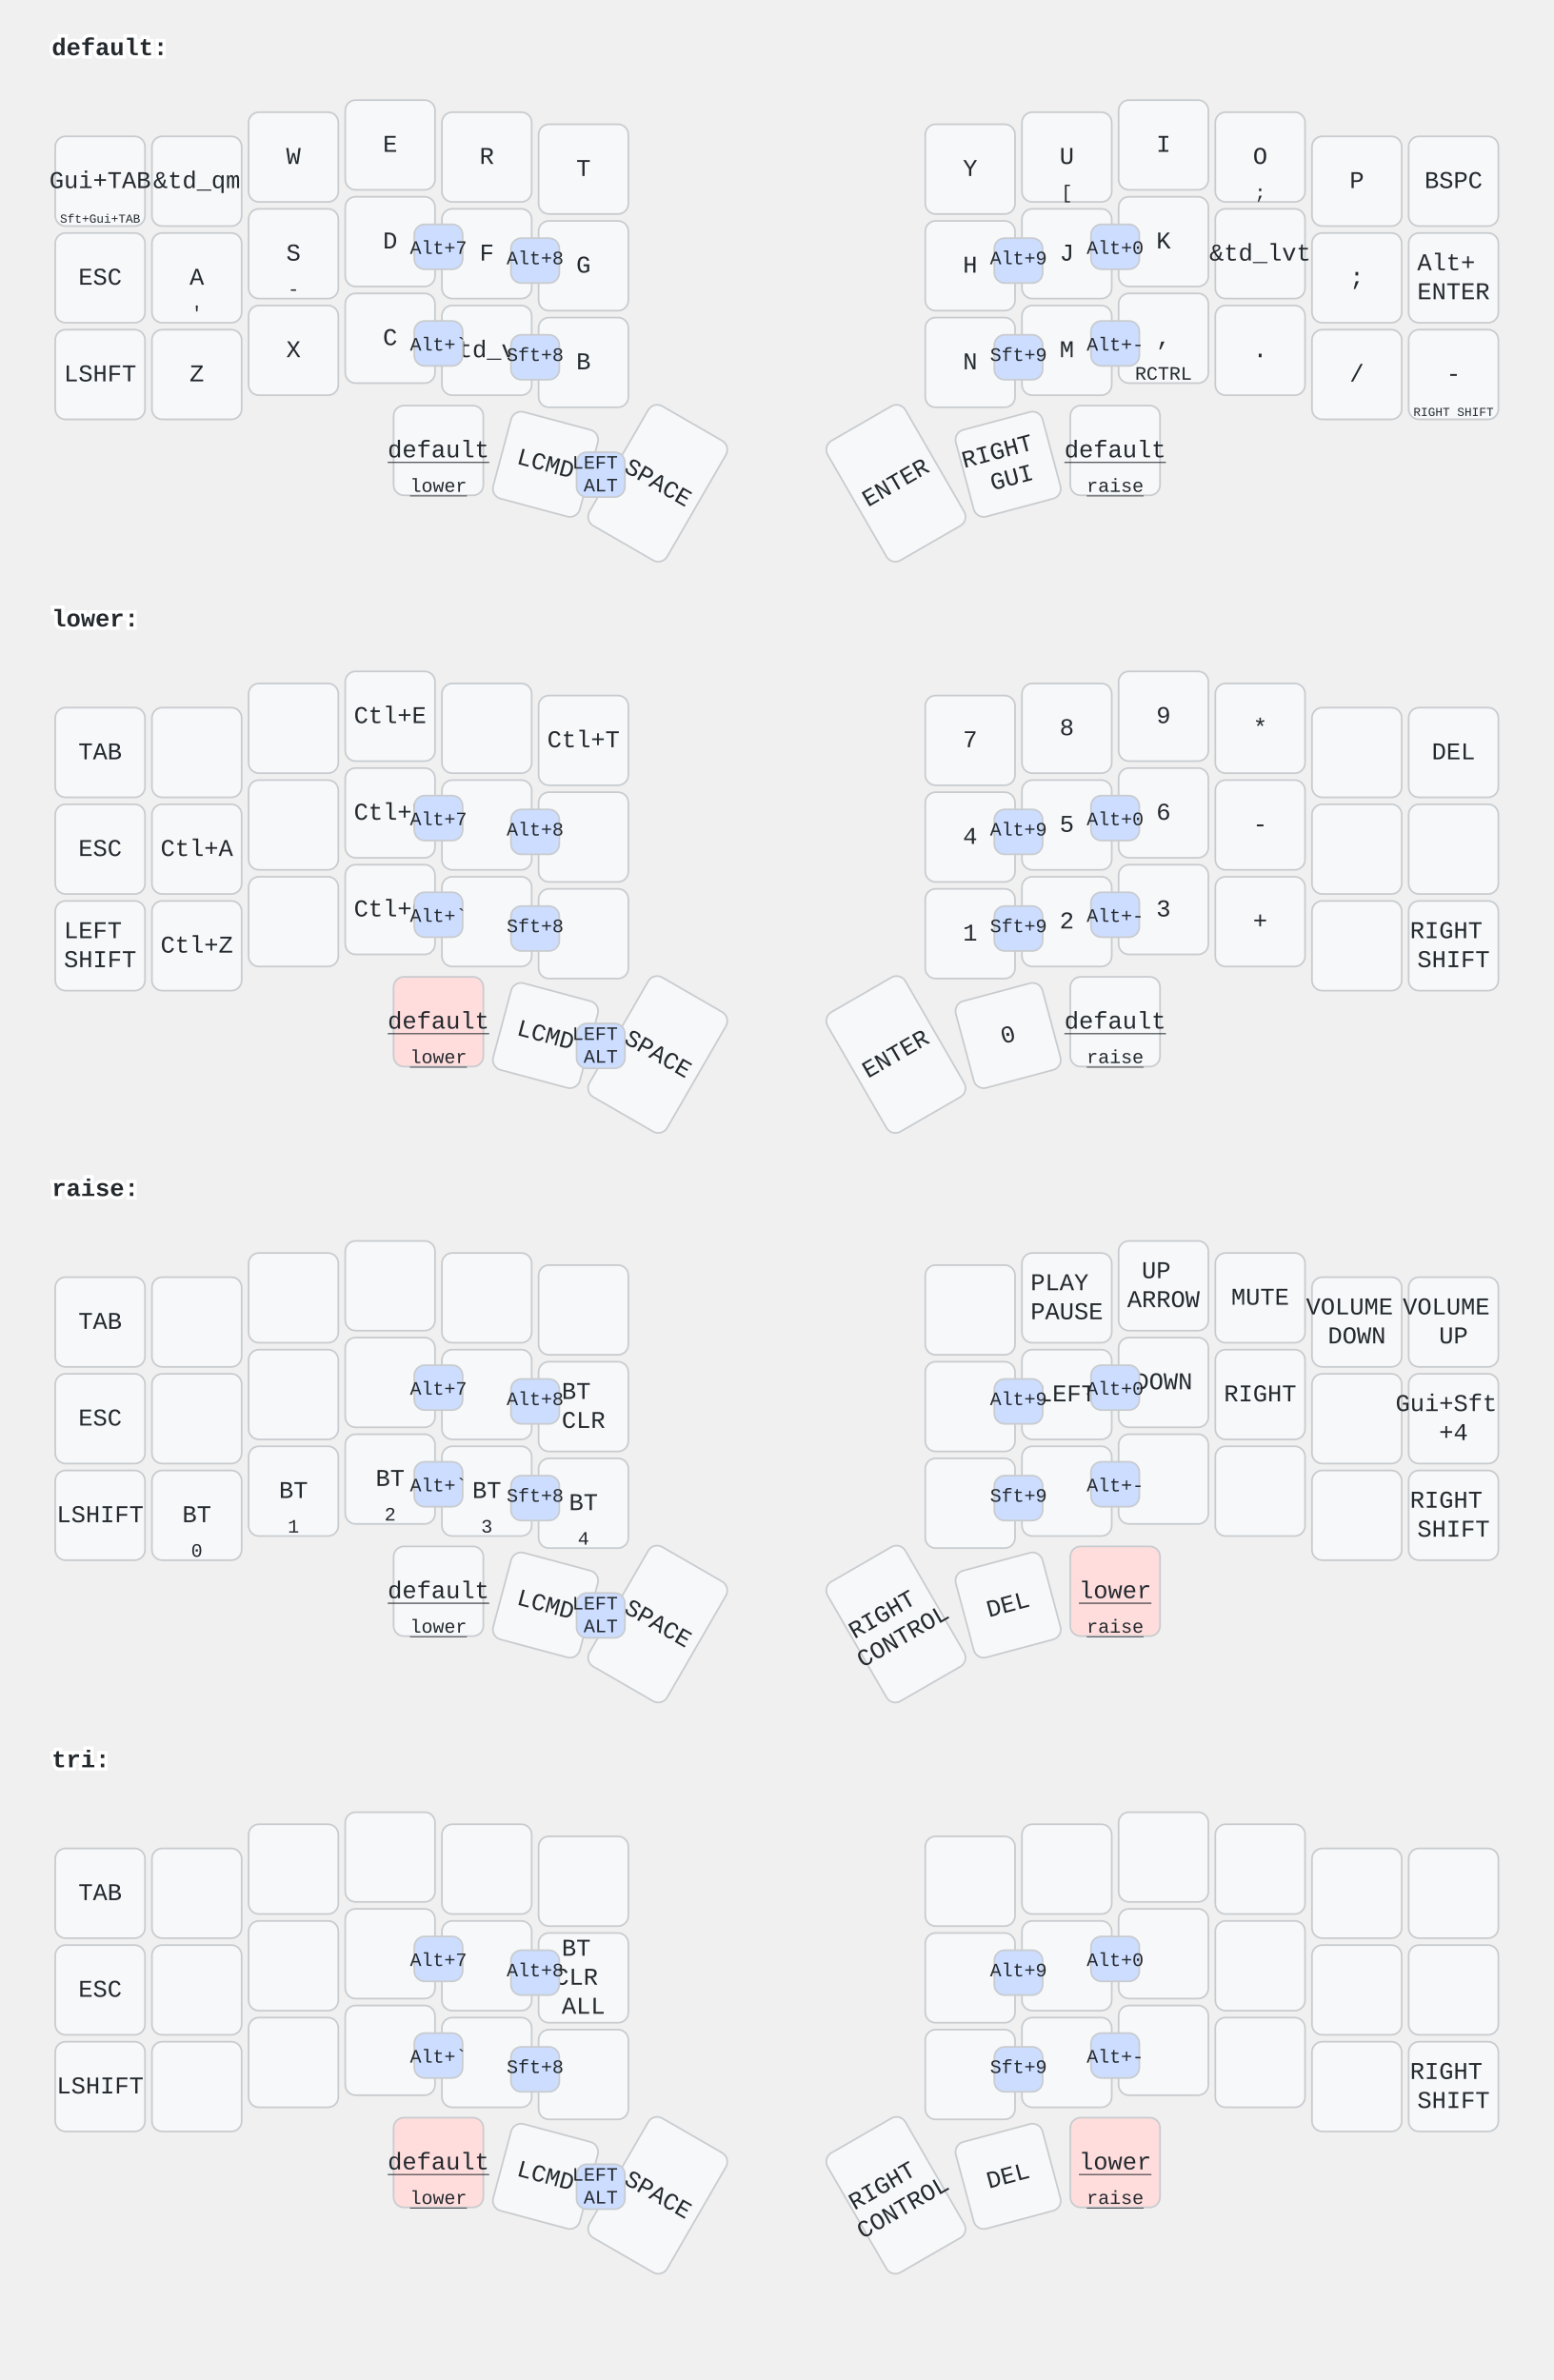
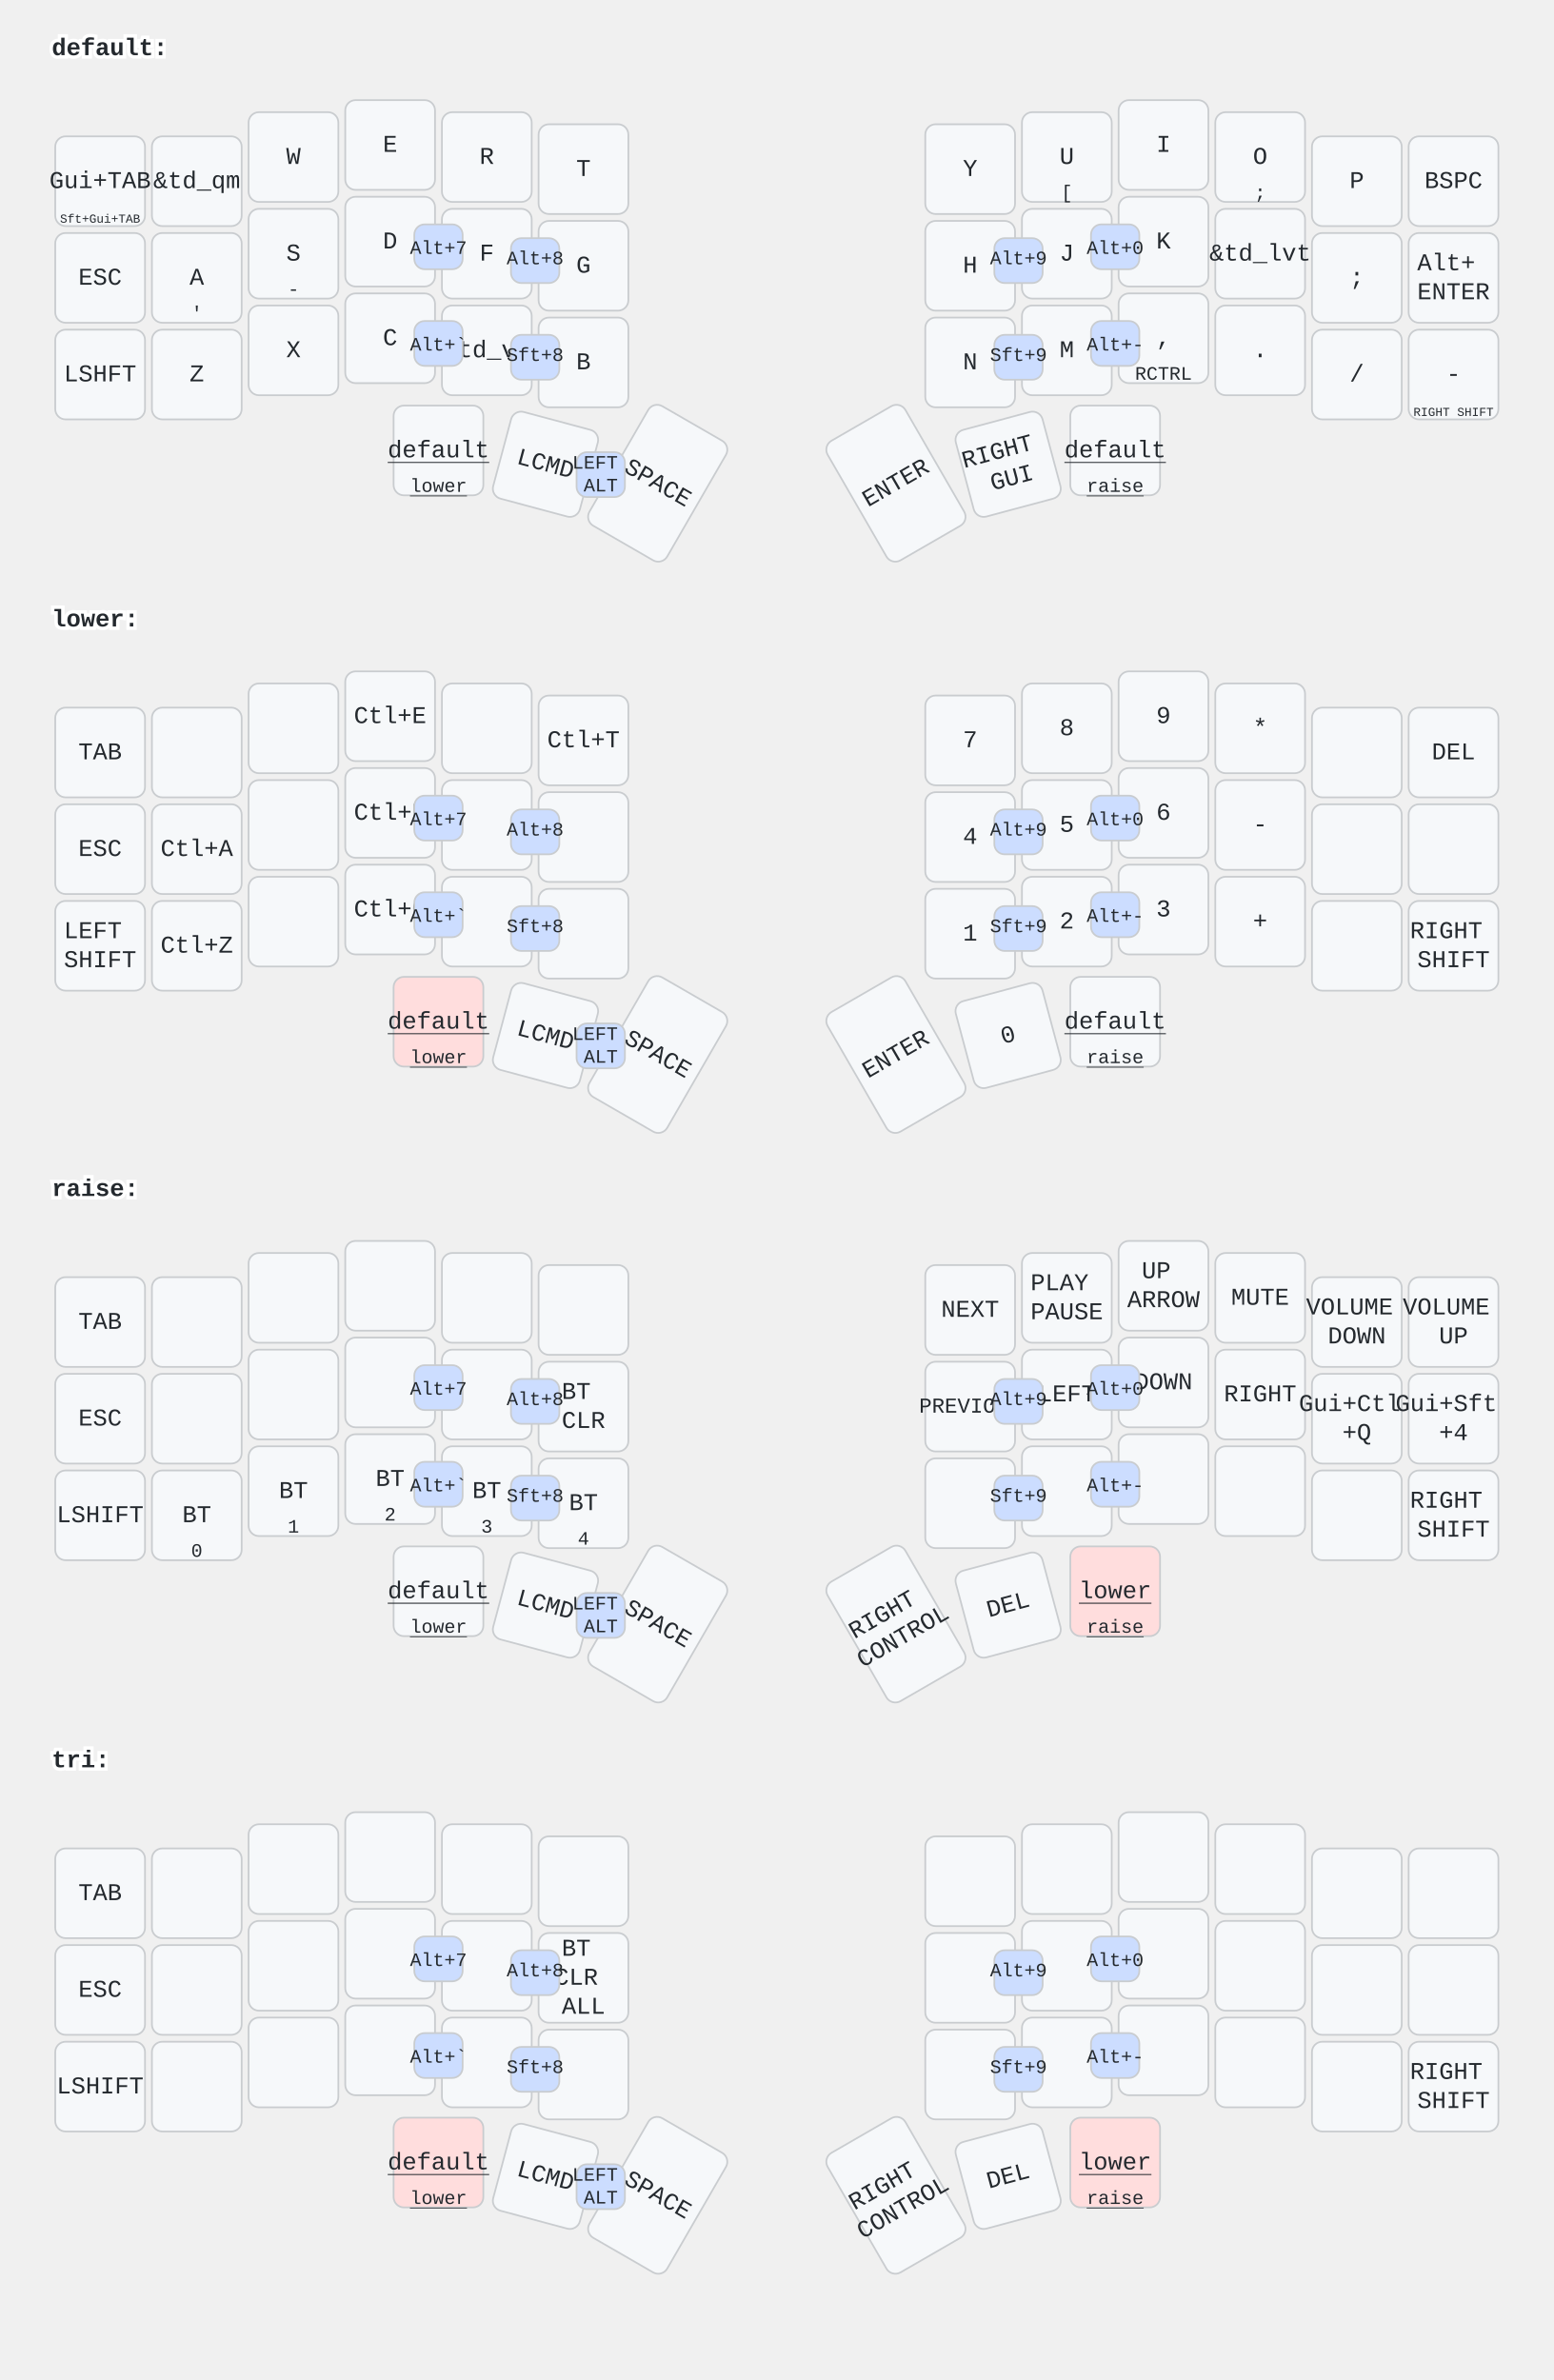
<svg xmlns="http://www.w3.org/2000/svg" width="900" height="1379" viewBox="0 0 900 1379" class="keymap">
  <style>/* inherit to force styles through use tags */
svg path {
    fill: inherit;
}

/* font and background color specifications */
svg.keymap {
    font-family: SFMono-Regular,Consolas,Liberation Mono,Menlo,monospace;
    font-size: 14px;
    font-kerning: normal;
    text-rendering: optimizeLegibility;
    fill: #24292e;
}

/* default key styling */
rect.key {
    fill: #f6f8fa;
}

rect.key, rect.combo {
    stroke: #c9cccf;
    stroke-width: 1;
}

/* default key side styling, only used is draw_key_sides is set */
rect.side {
    filter: brightness(90%);
}

/* color accent for combo boxes */
rect.combo, rect.combo-separate {
    fill: #cdf;
}

/* color accent for held keys */
rect.held, rect.combo.held {
    fill: #fdd;
}

/* color accent for ghost (optional) keys */
rect.ghost, rect.combo.ghost {
    stroke-dasharray: 4, 4;
    stroke-width: 2;
}

text {
    text-anchor: middle;
    dominant-baseline: middle;
}

/* styling for layer labels */
text.label {
    font-weight: bold;
    text-anchor: start;
    stroke: white;
    stroke-width: 4;
    paint-order: stroke;
}

/* styling for optional footer */
text.footer {
    text-anchor: end;
    dominant-baseline: auto;
    stroke: white;
    stroke-width: 4;
    paint-order: stroke;
}

/* styling for combo tap, and key non-tap label text */
text.combo, text.hold, text.shifted, text.left, text.right {
    font-size: 11px;
}

text.hold {
    text-anchor: middle;
    dominant-baseline: auto;
}

text.shifted {
    text-anchor: middle;
    dominant-baseline: hanging;
}

text.left {
    text-anchor: start;
}

text.right {
    text-anchor: end;
}

text.layer-activator {
    text-decoration: underline;
}

/* styling for hold/shifted label text in combo box */
text.combo.hold, text.combo.shifted, text.combo.left, text.combo.right {
    font-size: 8px;
}

/* lighter symbol for transparent keys */
text.trans {
    fill: #7b7e81;
}

/* styling for combo dendrons */
path.combo {
    stroke-width: 1;
    stroke: gray;
    fill: none;
}

/* Start Tabler Icons Cleanup */
/* cannot use height/width with glyphs */
.icon-tabler &gt; path {
    fill: inherit;
    stroke: inherit;
    stroke-width: 2;
}
/* hide tabler's default box */
.icon-tabler &gt; path[stroke="none"][fill="none"] {
    visibility: hidden;
}
/* End Tabler Icons Cleanup */
</style>
  <g transform="translate(30, 0)" class="layer-default">
    <text x="0" y="28" class="label" id="default">default:</text>
    <g transform="translate(0, 56)">
      <g transform="translate(28, 49)" class="key keypos-0">
        <rect rx="6" ry="6" x="-26" y="-26" width="52" height="52" class="key" />
        <text x="0" y="0" class="key tap">Gui+TAB</text>
        <text x="0" y="24" class="key hold">
          <tspan style="font-size: 64%">Sft+Gui+TAB</tspan>
        </text>
      </g>
      <g transform="translate(84, 49)" class="key keypos-1">
        <rect rx="6" ry="6" x="-26" y="-26" width="52" height="52" class="key" />
        <text x="0" y="0" class="key tap">&amp;td_qm</text>
      </g>
      <g transform="translate(140, 35)" class="key keypos-2">
        <rect rx="6" ry="6" x="-26" y="-26" width="52" height="52" class="key" />
        <text x="0" y="0" class="key tap">W</text>
      </g>
      <g transform="translate(196, 28)" class="key keypos-3">
        <rect rx="6" ry="6" x="-26" y="-26" width="52" height="52" class="key" />
        <text x="0" y="0" class="key tap">E</text>
      </g>
      <g transform="translate(252, 35)" class="key keypos-4">
        <rect rx="6" ry="6" x="-26" y="-26" width="52" height="52" class="key" />
        <text x="0" y="0" class="key tap">R</text>
      </g>
      <g transform="translate(308, 42)" class="key keypos-5">
        <rect rx="6" ry="6" x="-26" y="-26" width="52" height="52" class="key" />
        <text x="0" y="0" class="key tap">T</text>
      </g>
      <g transform="translate(532, 42)" class="key keypos-6">
        <rect rx="6" ry="6" x="-26" y="-26" width="52" height="52" class="key" />
        <text x="0" y="0" class="key tap">Y</text>
      </g>
      <g transform="translate(588, 35)" class="key keypos-7">
        <rect rx="6" ry="6" x="-26" y="-26" width="52" height="52" class="key" />
        <text x="0" y="0" class="key tap">U</text>
        <text x="0" y="24" class="key hold">[</text>
      </g>
      <g transform="translate(644, 28)" class="key keypos-8">
        <rect rx="6" ry="6" x="-26" y="-26" width="52" height="52" class="key" />
        <text x="0" y="0" class="key tap">I</text>
      </g>
      <g transform="translate(700, 35)" class="key keypos-9">
        <rect rx="6" ry="6" x="-26" y="-26" width="52" height="52" class="key" />
        <text x="0" y="0" class="key tap">O</text>
        <text x="0" y="24" class="key hold">;</text>
      </g>
      <g transform="translate(756, 49)" class="key keypos-10">
        <rect rx="6" ry="6" x="-26" y="-26" width="52" height="52" class="key" />
        <text x="0" y="0" class="key tap">P</text>
      </g>
      <g transform="translate(812, 49)" class="key keypos-11">
        <rect rx="6" ry="6" x="-26" y="-26" width="52" height="52" class="key" />
        <text x="0" y="0" class="key tap">BSPC</text>
      </g>
      <g transform="translate(28, 105)" class="key keypos-12">
        <rect rx="6" ry="6" x="-26" y="-26" width="52" height="52" class="key" />
        <text x="0" y="0" class="key tap">ESC</text>
      </g>
      <g transform="translate(84, 105)" class="key keypos-13">
        <rect rx="6" ry="6" x="-26" y="-26" width="52" height="52" class="key" />
        <text x="0" y="0" class="key tap">A</text>
        <text x="0" y="24" class="key hold">'</text>
      </g>
      <g transform="translate(140, 91)" class="key keypos-14">
        <rect rx="6" ry="6" x="-26" y="-26" width="52" height="52" class="key" />
        <text x="0" y="0" class="key tap">S</text>
        <text x="0" y="24" class="key hold">-</text>
      </g>
      <g transform="translate(196, 84)" class="key keypos-15">
        <rect rx="6" ry="6" x="-26" y="-26" width="52" height="52" class="key" />
        <text x="0" y="0" class="key tap">D</text>
      </g>
      <g transform="translate(252, 91)" class="key keypos-16">
        <rect rx="6" ry="6" x="-26" y="-26" width="52" height="52" class="key" />
        <text x="0" y="0" class="key tap">F</text>
      </g>
      <g transform="translate(308, 98)" class="key keypos-17">
        <rect rx="6" ry="6" x="-26" y="-26" width="52" height="52" class="key" />
        <text x="0" y="0" class="key tap">G</text>
      </g>
      <g transform="translate(532, 98)" class="key keypos-18">
        <rect rx="6" ry="6" x="-26" y="-26" width="52" height="52" class="key" />
        <text x="0" y="0" class="key tap">H</text>
      </g>
      <g transform="translate(588, 91)" class="key keypos-19">
        <rect rx="6" ry="6" x="-26" y="-26" width="52" height="52" class="key" />
        <text x="0" y="0" class="key tap">J</text>
      </g>
      <g transform="translate(644, 84)" class="key keypos-20">
        <rect rx="6" ry="6" x="-26" y="-26" width="52" height="52" class="key" />
        <text x="0" y="0" class="key tap">K</text>
      </g>
      <g transform="translate(700, 91)" class="key keypos-21">
        <rect rx="6" ry="6" x="-26" y="-26" width="52" height="52" class="key" />
        <text x="0" y="0" class="key tap">&amp;td_lvt</text>
      </g>
      <g transform="translate(756, 105)" class="key keypos-22">
        <rect rx="6" ry="6" x="-26" y="-26" width="52" height="52" class="key" />
        <text x="0" y="0" class="key tap">;</text>
      </g>
      <g transform="translate(812, 105)" class="key keypos-23">
        <rect rx="6" ry="6" x="-26" y="-26" width="52" height="52" class="key" />
        <text x="0" y="0" class="key tap">
          <tspan x="0" dy="-0.6em">Alt+</tspan>
          <tspan x="0" dy="1.2em">ENTER</tspan>
        </text>
      </g>
      <g transform="translate(28, 161)" class="key keypos-24">
        <rect rx="6" ry="6" x="-26" y="-26" width="52" height="52" class="key" />
        <text x="0" y="0" class="key tap">LSHFT</text>
      </g>
      <g transform="translate(84, 161)" class="key keypos-25">
        <rect rx="6" ry="6" x="-26" y="-26" width="52" height="52" class="key" />
        <text x="0" y="0" class="key tap">Z</text>
      </g>
      <g transform="translate(140, 147)" class="key keypos-26">
        <rect rx="6" ry="6" x="-26" y="-26" width="52" height="52" class="key" />
        <text x="0" y="0" class="key tap">X</text>
      </g>
      <g transform="translate(196, 140)" class="key keypos-27">
        <rect rx="6" ry="6" x="-26" y="-26" width="52" height="52" class="key" />
        <text x="0" y="0" class="key tap">C</text>
      </g>
      <g transform="translate(252, 147)" class="key keypos-28">
        <rect rx="6" ry="6" x="-26" y="-26" width="52" height="52" class="key" />
        <text x="0" y="0" class="key tap">&amp;td_vt</text>
      </g>
      <g transform="translate(308, 154)" class="key keypos-29">
        <rect rx="6" ry="6" x="-26" y="-26" width="52" height="52" class="key" />
        <text x="0" y="0" class="key tap">B</text>
      </g>
      <g transform="translate(532, 154)" class="key keypos-30">
        <rect rx="6" ry="6" x="-26" y="-26" width="52" height="52" class="key" />
        <text x="0" y="0" class="key tap">N</text>
      </g>
      <g transform="translate(588, 147)" class="key keypos-31">
        <rect rx="6" ry="6" x="-26" y="-26" width="52" height="52" class="key" />
        <text x="0" y="0" class="key tap">M</text>
      </g>
      <g transform="translate(644, 140)" class="key keypos-32">
        <rect rx="6" ry="6" x="-26" y="-26" width="52" height="52" class="key" />
        <text x="0" y="0" class="key tap">,</text>
        <text x="0" y="24" class="key hold">RCTRL</text>
      </g>
      <g transform="translate(700, 147)" class="key keypos-33">
        <rect rx="6" ry="6" x="-26" y="-26" width="52" height="52" class="key" />
        <text x="0" y="0" class="key tap">.</text>
      </g>
      <g transform="translate(756, 161)" class="key keypos-34">
        <rect rx="6" ry="6" x="-26" y="-26" width="52" height="52" class="key" />
        <text x="0" y="0" class="key tap">/</text>
      </g>
      <g transform="translate(812, 161)" class="key keypos-35">
        <rect rx="6" ry="6" x="-26" y="-26" width="52" height="52" class="key" />
        <text x="0" y="0" class="key tap">-</text>
        <text x="0" y="24" class="key hold">
          <tspan style="font-size: 64%">RIGHT SHIFT</tspan>
        </text>
      </g>
      <g transform="translate(224, 205)" class="key keypos-36">
        <rect rx="6" ry="6" x="-26" y="-26" width="52" height="52" class="key" />
        <a href="#default">
          <text x="0" y="0" class="key tap layer-activator">default</text>
        </a>
        <a href="#lower">
          <text x="0" y="24" class="key hold layer-activator">lower</text>
        </a>
      </g>
      <g transform="translate(286, 213) rotate(15.0)" class="key keypos-37">
        <rect rx="6" ry="6" x="-26" y="-26" width="52" height="52" class="key" />
        <text x="0" y="0" class="key tap">LCMD</text>
      </g>
      <g transform="translate(351, 224) rotate(30.0)" class="key keypos-38">
        <rect rx="6" ry="6" x="-26" y="-40" width="52" height="80" class="key" />
        <text x="0" y="0" class="key tap">SPACE</text>
      </g>
      <g transform="translate(489, 224) rotate(-30.0)" class="key keypos-39">
        <rect rx="6" ry="6" x="-26" y="-40" width="52" height="80" class="key" />
        <text x="0" y="0" class="key tap">ENTER</text>
      </g>
      <g transform="translate(554, 213) rotate(-15.0)" class="key keypos-40">
        <rect rx="6" ry="6" x="-26" y="-26" width="52" height="52" class="key" />
        <text x="0" y="0" class="key tap">
          <tspan x="0" dy="-0.6em">RIGHT</tspan>
          <tspan x="0" dy="1.2em">GUI</tspan>
        </text>
      </g>
      <g transform="translate(616, 205)" class="key keypos-41">
        <rect rx="6" ry="6" x="-26" y="-26" width="52" height="52" class="key" />
        <a href="#default">
          <text x="0" y="0" class="key tap layer-activator">default</text>
        </a>
        <a href="#raise">
          <text x="0" y="24" class="key hold layer-activator">raise</text>
        </a>
      </g>
      <g class="combo combopos-0">
        <rect rx="6" ry="6" x="210" y="74" width="28" height="26" class="combo" />
        <text x="224" y="88" class="combo tap">Alt+7</text>
      </g>
      <g class="combo combopos-1">
        <rect rx="6" ry="6" x="266" y="82" width="28" height="26" class="combo" />
        <text x="280" y="94" class="combo tap">Alt+8</text>
      </g>
      <g class="combo combopos-2">
        <rect rx="6" ry="6" x="546" y="82" width="28" height="26" class="combo" />
        <text x="560" y="94" class="combo tap">Alt+9</text>
      </g>
      <g class="combo combopos-3">
        <rect rx="6" ry="6" x="602" y="74" width="28" height="26" class="combo" />
        <text x="616" y="88" class="combo tap">Alt+0</text>
      </g>
      <g class="combo combopos-4">
        <rect rx="6" ry="6" x="210" y="130" width="28" height="26" class="combo" />
        <text x="224" y="144" class="combo tap">Alt+`</text>
      </g>
      <g class="combo combopos-5">
        <rect rx="6" ry="6" x="266" y="138" width="28" height="26" class="combo" />
        <text x="280" y="150" class="combo tap">Sft+8</text>
      </g>
      <g class="combo combopos-6">
        <rect rx="6" ry="6" x="546" y="138" width="28" height="26" class="combo" />
        <text x="560" y="150" class="combo tap">Sft+9</text>
      </g>
      <g class="combo combopos-7">
        <rect rx="6" ry="6" x="602" y="130" width="28" height="26" class="combo" />
        <text x="616" y="144" class="combo tap">Alt+-</text>
      </g>
      <g class="combo combopos-8">
        <rect rx="6" ry="6" x="304" y="206" width="28" height="26" class="combo" />
        <text x="318" y="219" class="combo tap">
          <tspan x="318" dy="-0.6em">LEFT</tspan>
          <tspan x="318" dy="1.2em">ALT</tspan>
        </text>
      </g>
    </g>
  </g>
  <g transform="translate(30, 331)" class="layer-lower">
    <text x="0" y="28" class="label" id="lower">lower:</text>
    <g transform="translate(0, 56)">
      <g transform="translate(28, 49)" class="key keypos-0">
        <rect rx="6" ry="6" x="-26" y="-26" width="52" height="52" class="key" />
        <text x="0" y="0" class="key tap">TAB</text>
      </g>
      <g transform="translate(84, 49)" class="key keypos-1">
        <rect rx="6" ry="6" x="-26" y="-26" width="52" height="52" class="key" />
      </g>
      <g transform="translate(140, 35)" class="key keypos-2">
        <rect rx="6" ry="6" x="-26" y="-26" width="52" height="52" class="key" />
      </g>
      <g transform="translate(196, 28)" class="key keypos-3">
        <rect rx="6" ry="6" x="-26" y="-26" width="52" height="52" class="key" />
        <text x="0" y="0" class="key tap">Ctl+E</text>
      </g>
      <g transform="translate(252, 35)" class="key keypos-4">
        <rect rx="6" ry="6" x="-26" y="-26" width="52" height="52" class="key" />
      </g>
      <g transform="translate(308, 42)" class="key keypos-5">
        <rect rx="6" ry="6" x="-26" y="-26" width="52" height="52" class="key" />
        <text x="0" y="0" class="key tap">Ctl+T</text>
      </g>
      <g transform="translate(532, 42)" class="key keypos-6">
        <rect rx="6" ry="6" x="-26" y="-26" width="52" height="52" class="key" />
        <text x="0" y="0" class="key tap">7</text>
      </g>
      <g transform="translate(588, 35)" class="key keypos-7">
        <rect rx="6" ry="6" x="-26" y="-26" width="52" height="52" class="key" />
        <text x="0" y="0" class="key tap">8</text>
      </g>
      <g transform="translate(644, 28)" class="key keypos-8">
        <rect rx="6" ry="6" x="-26" y="-26" width="52" height="52" class="key" />
        <text x="0" y="0" class="key tap">9</text>
      </g>
      <g transform="translate(700, 35)" class="key keypos-9">
        <rect rx="6" ry="6" x="-26" y="-26" width="52" height="52" class="key" />
        <text x="0" y="0" class="key tap">*</text>
      </g>
      <g transform="translate(756, 49)" class="key keypos-10">
        <rect rx="6" ry="6" x="-26" y="-26" width="52" height="52" class="key" />
      </g>
      <g transform="translate(812, 49)" class="key keypos-11">
        <rect rx="6" ry="6" x="-26" y="-26" width="52" height="52" class="key" />
        <text x="0" y="0" class="key tap">DEL</text>
      </g>
      <g transform="translate(28, 105)" class="key keypos-12">
        <rect rx="6" ry="6" x="-26" y="-26" width="52" height="52" class="key" />
        <text x="0" y="0" class="key tap">ESC</text>
      </g>
      <g transform="translate(84, 105)" class="key keypos-13">
        <rect rx="6" ry="6" x="-26" y="-26" width="52" height="52" class="key" />
        <text x="0" y="0" class="key tap">Ctl+A</text>
      </g>
      <g transform="translate(140, 91)" class="key keypos-14">
        <rect rx="6" ry="6" x="-26" y="-26" width="52" height="52" class="key" />
      </g>
      <g transform="translate(196, 84)" class="key keypos-15">
        <rect rx="6" ry="6" x="-26" y="-26" width="52" height="52" class="key" />
        <text x="0" y="0" class="key tap">Ctl+D</text>
      </g>
      <g transform="translate(252, 91)" class="key keypos-16">
        <rect rx="6" ry="6" x="-26" y="-26" width="52" height="52" class="key" />
      </g>
      <g transform="translate(308, 98)" class="key keypos-17">
        <rect rx="6" ry="6" x="-26" y="-26" width="52" height="52" class="key" />
      </g>
      <g transform="translate(532, 98)" class="key keypos-18">
        <rect rx="6" ry="6" x="-26" y="-26" width="52" height="52" class="key" />
        <text x="0" y="0" class="key tap">4</text>
      </g>
      <g transform="translate(588, 91)" class="key keypos-19">
        <rect rx="6" ry="6" x="-26" y="-26" width="52" height="52" class="key" />
        <text x="0" y="0" class="key tap">5</text>
      </g>
      <g transform="translate(644, 84)" class="key keypos-20">
        <rect rx="6" ry="6" x="-26" y="-26" width="52" height="52" class="key" />
        <text x="0" y="0" class="key tap">6</text>
      </g>
      <g transform="translate(700, 91)" class="key keypos-21">
        <rect rx="6" ry="6" x="-26" y="-26" width="52" height="52" class="key" />
        <text x="0" y="0" class="key tap">-</text>
      </g>
      <g transform="translate(756, 105)" class="key keypos-22">
        <rect rx="6" ry="6" x="-26" y="-26" width="52" height="52" class="key" />
      </g>
      <g transform="translate(812, 105)" class="key keypos-23">
        <rect rx="6" ry="6" x="-26" y="-26" width="52" height="52" class="key" />
      </g>
      <g transform="translate(28, 161)" class="key keypos-24">
        <rect rx="6" ry="6" x="-26" y="-26" width="52" height="52" class="key" />
        <text x="0" y="0" class="key tap">
          <tspan x="0" dy="-0.6em">LEFT</tspan>
          <tspan x="0" dy="1.2em">SHIFT</tspan>
        </text>
      </g>
      <g transform="translate(84, 161)" class="key keypos-25">
        <rect rx="6" ry="6" x="-26" y="-26" width="52" height="52" class="key" />
        <text x="0" y="0" class="key tap">Ctl+Z</text>
      </g>
      <g transform="translate(140, 147)" class="key keypos-26">
        <rect rx="6" ry="6" x="-26" y="-26" width="52" height="52" class="key" />
      </g>
      <g transform="translate(196, 140)" class="key keypos-27">
        <rect rx="6" ry="6" x="-26" y="-26" width="52" height="52" class="key" />
        <text x="0" y="0" class="key tap">Ctl+C</text>
      </g>
      <g transform="translate(252, 147)" class="key keypos-28">
        <rect rx="6" ry="6" x="-26" y="-26" width="52" height="52" class="key" />
      </g>
      <g transform="translate(308, 154)" class="key keypos-29">
        <rect rx="6" ry="6" x="-26" y="-26" width="52" height="52" class="key" />
      </g>
      <g transform="translate(532, 154)" class="key keypos-30">
        <rect rx="6" ry="6" x="-26" y="-26" width="52" height="52" class="key" />
        <text x="0" y="0" class="key tap">1</text>
      </g>
      <g transform="translate(588, 147)" class="key keypos-31">
        <rect rx="6" ry="6" x="-26" y="-26" width="52" height="52" class="key" />
        <text x="0" y="0" class="key tap">2</text>
      </g>
      <g transform="translate(644, 140)" class="key keypos-32">
        <rect rx="6" ry="6" x="-26" y="-26" width="52" height="52" class="key" />
        <text x="0" y="0" class="key tap">3</text>
      </g>
      <g transform="translate(700, 147)" class="key keypos-33">
        <rect rx="6" ry="6" x="-26" y="-26" width="52" height="52" class="key" />
        <text x="0" y="0" class="key tap">+</text>
      </g>
      <g transform="translate(756, 161)" class="key keypos-34">
        <rect rx="6" ry="6" x="-26" y="-26" width="52" height="52" class="key" />
      </g>
      <g transform="translate(812, 161)" class="key keypos-35">
        <rect rx="6" ry="6" x="-26" y="-26" width="52" height="52" class="key" />
        <text x="0" y="0" class="key tap">
          <tspan x="0" dy="-0.6em">RIGHT</tspan>
          <tspan x="0" dy="1.2em">SHIFT</tspan>
        </text>
      </g>
      <g transform="translate(224, 205)" class="key held keypos-36">
        <rect rx="6" ry="6" x="-26" y="-26" width="52" height="52" class="key held" />
        <a href="#default">
          <text x="0" y="0" class="key held tap layer-activator">default</text>
        </a>
        <a href="#lower">
          <text x="0" y="24" class="key held hold layer-activator">lower</text>
        </a>
      </g>
      <g transform="translate(286, 213) rotate(15.0)" class="key keypos-37">
        <rect rx="6" ry="6" x="-26" y="-26" width="52" height="52" class="key" />
        <text x="0" y="0" class="key tap">LCMD</text>
      </g>
      <g transform="translate(351, 224) rotate(30.0)" class="key keypos-38">
        <rect rx="6" ry="6" x="-26" y="-40" width="52" height="80" class="key" />
        <text x="0" y="0" class="key tap">SPACE</text>
      </g>
      <g transform="translate(489, 224) rotate(-30.0)" class="key keypos-39">
        <rect rx="6" ry="6" x="-26" y="-40" width="52" height="80" class="key" />
        <text x="0" y="0" class="key tap">ENTER</text>
      </g>
      <g transform="translate(554, 213) rotate(-15.0)" class="key keypos-40">
        <rect rx="6" ry="6" x="-26" y="-26" width="52" height="52" class="key" />
        <text x="0" y="0" class="key tap">0</text>
      </g>
      <g transform="translate(616, 205)" class="key keypos-41">
        <rect rx="6" ry="6" x="-26" y="-26" width="52" height="52" class="key" />
        <a href="#default">
          <text x="0" y="0" class="key tap layer-activator">default</text>
        </a>
        <a href="#raise">
          <text x="0" y="24" class="key hold layer-activator">raise</text>
        </a>
      </g>
      <g class="combo combopos-0">
        <rect rx="6" ry="6" x="210" y="74" width="28" height="26" class="combo" />
        <text x="224" y="88" class="combo tap">Alt+7</text>
      </g>
      <g class="combo combopos-1">
        <rect rx="6" ry="6" x="266" y="82" width="28" height="26" class="combo" />
        <text x="280" y="94" class="combo tap">Alt+8</text>
      </g>
      <g class="combo combopos-2">
        <rect rx="6" ry="6" x="546" y="82" width="28" height="26" class="combo" />
        <text x="560" y="94" class="combo tap">Alt+9</text>
      </g>
      <g class="combo combopos-3">
        <rect rx="6" ry="6" x="602" y="74" width="28" height="26" class="combo" />
        <text x="616" y="88" class="combo tap">Alt+0</text>
      </g>
      <g class="combo combopos-4">
        <rect rx="6" ry="6" x="210" y="130" width="28" height="26" class="combo" />
        <text x="224" y="144" class="combo tap">Alt+`</text>
      </g>
      <g class="combo combopos-5">
        <rect rx="6" ry="6" x="266" y="138" width="28" height="26" class="combo" />
        <text x="280" y="150" class="combo tap">Sft+8</text>
      </g>
      <g class="combo combopos-6">
        <rect rx="6" ry="6" x="546" y="138" width="28" height="26" class="combo" />
        <text x="560" y="150" class="combo tap">Sft+9</text>
      </g>
      <g class="combo combopos-7">
        <rect rx="6" ry="6" x="602" y="130" width="28" height="26" class="combo" />
        <text x="616" y="144" class="combo tap">Alt+-</text>
      </g>
      <g class="combo combopos-8">
        <rect rx="6" ry="6" x="304" y="206" width="28" height="26" class="combo" />
        <text x="318" y="219" class="combo tap">
          <tspan x="318" dy="-0.6em">LEFT</tspan>
          <tspan x="318" dy="1.2em">ALT</tspan>
        </text>
      </g>
    </g>
  </g>
  <g transform="translate(30, 661)" class="layer-raise">
    <text x="0" y="28" class="label" id="raise">raise:</text>
    <g transform="translate(0, 56)">
      <g transform="translate(28, 49)" class="key keypos-0">
        <rect rx="6" ry="6" x="-26" y="-26" width="52" height="52" class="key" />
        <text x="0" y="0" class="key tap">TAB</text>
      </g>
      <g transform="translate(84, 49)" class="key keypos-1">
        <rect rx="6" ry="6" x="-26" y="-26" width="52" height="52" class="key" />
      </g>
      <g transform="translate(140, 35)" class="key keypos-2">
        <rect rx="6" ry="6" x="-26" y="-26" width="52" height="52" class="key" />
      </g>
      <g transform="translate(196, 28)" class="key keypos-3">
        <rect rx="6" ry="6" x="-26" y="-26" width="52" height="52" class="key" />
      </g>
      <g transform="translate(252, 35)" class="key keypos-4">
        <rect rx="6" ry="6" x="-26" y="-26" width="52" height="52" class="key" />
      </g>
      <g transform="translate(308, 42)" class="key keypos-5">
        <rect rx="6" ry="6" x="-26" y="-26" width="52" height="52" class="key" />
      </g>
      <g transform="translate(532, 42)" class="key keypos-6">
        <rect rx="6" ry="6" x="-26" y="-26" width="52" height="52" class="key" />
+         <text x="0" y="0" class="key tap">NEXT</text>
      </g>
      <g transform="translate(588, 35)" class="key keypos-7">
        <rect rx="6" ry="6" x="-26" y="-26" width="52" height="52" class="key" />
        <text x="0" y="0" class="key tap">
          <tspan x="0" dy="-0.6em">PLAY</tspan>
          <tspan x="0" dy="1.2em">PAUSE</tspan>
        </text>
      </g>
      <g transform="translate(644, 28)" class="key keypos-8">
        <rect rx="6" ry="6" x="-26" y="-26" width="52" height="52" class="key" />
        <text x="0" y="0" class="key tap">
          <tspan x="0" dy="-0.6em">UP</tspan>
          <tspan x="0" dy="1.2em">ARROW</tspan>
        </text>
      </g>
      <g transform="translate(700, 35)" class="key keypos-9">
        <rect rx="6" ry="6" x="-26" y="-26" width="52" height="52" class="key" />
        <text x="0" y="0" class="key tap">MUTE</text>
      </g>
      <g transform="translate(756, 49)" class="key keypos-10">
        <rect rx="6" ry="6" x="-26" y="-26" width="52" height="52" class="key" />
        <text x="0" y="0" class="key tap">
          <tspan x="0" dy="-0.6em">VOLUME</tspan>
          <tspan x="0" dy="1.2em">DOWN</tspan>
        </text>
      </g>
      <g transform="translate(812, 49)" class="key keypos-11">
        <rect rx="6" ry="6" x="-26" y="-26" width="52" height="52" class="key" />
        <text x="0" y="0" class="key tap">
          <tspan x="0" dy="-0.6em">VOLUME</tspan>
          <tspan x="0" dy="1.2em">UP</tspan>
        </text>
      </g>
      <g transform="translate(28, 105)" class="key keypos-12">
        <rect rx="6" ry="6" x="-26" y="-26" width="52" height="52" class="key" />
        <text x="0" y="0" class="key tap">ESC</text>
      </g>
      <g transform="translate(84, 105)" class="key keypos-13">
        <rect rx="6" ry="6" x="-26" y="-26" width="52" height="52" class="key" />
      </g>
      <g transform="translate(140, 91)" class="key keypos-14">
        <rect rx="6" ry="6" x="-26" y="-26" width="52" height="52" class="key" />
      </g>
      <g transform="translate(196, 84)" class="key keypos-15">
        <rect rx="6" ry="6" x="-26" y="-26" width="52" height="52" class="key" />
      </g>
      <g transform="translate(252, 91)" class="key keypos-16">
        <rect rx="6" ry="6" x="-26" y="-26" width="52" height="52" class="key" />
      </g>
      <g transform="translate(308, 98)" class="key keypos-17">
        <rect rx="6" ry="6" x="-26" y="-26" width="52" height="52" class="key" />
        <text x="0" y="0" class="key tap">
          <tspan x="0" dy="-0.6em">BT</tspan>
          <tspan x="0" dy="1.2em">CLR</tspan>
        </text>
      </g>
      <g transform="translate(532, 98)" class="key keypos-18">
        <rect rx="6" ry="6" x="-26" y="-26" width="52" height="52" class="key" />
+         <text x="0" y="0" class="key tap">
+           <tspan style="font-size: 88%">PREVIOUS</tspan>
+         </text>
      </g>
      <g transform="translate(588, 91)" class="key keypos-19">
        <rect rx="6" ry="6" x="-26" y="-26" width="52" height="52" class="key" />
        <text x="0" y="0" class="key tap">LEFT</text>
      </g>
      <g transform="translate(644, 84)" class="key keypos-20">
        <rect rx="6" ry="6" x="-26" y="-26" width="52" height="52" class="key" />
        <text x="0" y="0" class="key tap">DOWN</text>
      </g>
      <g transform="translate(700, 91)" class="key keypos-21">
        <rect rx="6" ry="6" x="-26" y="-26" width="52" height="52" class="key" />
        <text x="0" y="0" class="key tap">RIGHT</text>
      </g>
      <g transform="translate(756, 105)" class="key keypos-22">
        <rect rx="6" ry="6" x="-26" y="-26" width="52" height="52" class="key" />
+         <text x="0" y="0" class="key tap">
+           <tspan x="0" dy="-0.6em">Gui+Ctl</tspan>
+           <tspan x="0" dy="1.2em">+Q</tspan>
+         </text>
      </g>
      <g transform="translate(812, 105)" class="key keypos-23">
        <rect rx="6" ry="6" x="-26" y="-26" width="52" height="52" class="key" />
        <text x="0" y="0" class="key tap">
          <tspan x="0" dy="-0.6em">Gui+Sft</tspan>
          <tspan x="0" dy="1.2em">+4</tspan>
        </text>
      </g>
      <g transform="translate(28, 161)" class="key keypos-24">
        <rect rx="6" ry="6" x="-26" y="-26" width="52" height="52" class="key" />
        <text x="0" y="0" class="key tap">LSHIFT</text>
      </g>
      <g transform="translate(84, 161)" class="key keypos-25">
        <rect rx="6" ry="6" x="-26" y="-26" width="52" height="52" class="key" />
        <text x="0" y="0" class="key tap">BT</text>
        <text x="0" y="24" class="key hold">0</text>
      </g>
      <g transform="translate(140, 147)" class="key keypos-26">
        <rect rx="6" ry="6" x="-26" y="-26" width="52" height="52" class="key" />
        <text x="0" y="0" class="key tap">BT</text>
        <text x="0" y="24" class="key hold">1</text>
      </g>
      <g transform="translate(196, 140)" class="key keypos-27">
        <rect rx="6" ry="6" x="-26" y="-26" width="52" height="52" class="key" />
        <text x="0" y="0" class="key tap">BT</text>
        <text x="0" y="24" class="key hold">2</text>
      </g>
      <g transform="translate(252, 147)" class="key keypos-28">
        <rect rx="6" ry="6" x="-26" y="-26" width="52" height="52" class="key" />
        <text x="0" y="0" class="key tap">BT</text>
        <text x="0" y="24" class="key hold">3</text>
      </g>
      <g transform="translate(308, 154)" class="key keypos-29">
        <rect rx="6" ry="6" x="-26" y="-26" width="52" height="52" class="key" />
        <text x="0" y="0" class="key tap">BT</text>
        <text x="0" y="24" class="key hold">4</text>
      </g>
      <g transform="translate(532, 154)" class="key keypos-30">
        <rect rx="6" ry="6" x="-26" y="-26" width="52" height="52" class="key" />
      </g>
      <g transform="translate(588, 147)" class="key keypos-31">
        <rect rx="6" ry="6" x="-26" y="-26" width="52" height="52" class="key" />
      </g>
      <g transform="translate(644, 140)" class="key keypos-32">
        <rect rx="6" ry="6" x="-26" y="-26" width="52" height="52" class="key" />
      </g>
      <g transform="translate(700, 147)" class="key keypos-33">
        <rect rx="6" ry="6" x="-26" y="-26" width="52" height="52" class="key" />
      </g>
      <g transform="translate(756, 161)" class="key keypos-34">
        <rect rx="6" ry="6" x="-26" y="-26" width="52" height="52" class="key" />
      </g>
      <g transform="translate(812, 161)" class="key keypos-35">
        <rect rx="6" ry="6" x="-26" y="-26" width="52" height="52" class="key" />
        <text x="0" y="0" class="key tap">
          <tspan x="0" dy="-0.6em">RIGHT</tspan>
          <tspan x="0" dy="1.2em">SHIFT</tspan>
        </text>
      </g>
      <g transform="translate(224, 205)" class="key keypos-36">
        <rect rx="6" ry="6" x="-26" y="-26" width="52" height="52" class="key" />
        <a href="#default">
          <text x="0" y="0" class="key tap layer-activator">default</text>
        </a>
        <a href="#lower">
          <text x="0" y="24" class="key hold layer-activator">lower</text>
        </a>
      </g>
      <g transform="translate(286, 213) rotate(15.0)" class="key keypos-37">
        <rect rx="6" ry="6" x="-26" y="-26" width="52" height="52" class="key" />
        <text x="0" y="0" class="key tap">LCMD</text>
      </g>
      <g transform="translate(351, 224) rotate(30.0)" class="key keypos-38">
        <rect rx="6" ry="6" x="-26" y="-40" width="52" height="80" class="key" />
        <text x="0" y="0" class="key tap">SPACE</text>
      </g>
      <g transform="translate(489, 224) rotate(-30.0)" class="key keypos-39">
        <rect rx="6" ry="6" x="-26" y="-40" width="52" height="80" class="key" />
        <text x="0" y="0" class="key tap">
          <tspan x="0" dy="-0.6em">RIGHT</tspan>
          <tspan x="0" dy="1.2em">CONTROL</tspan>
        </text>
      </g>
      <g transform="translate(554, 213) rotate(-15.0)" class="key keypos-40">
        <rect rx="6" ry="6" x="-26" y="-26" width="52" height="52" class="key" />
        <text x="0" y="0" class="key tap">DEL</text>
      </g>
      <g transform="translate(616, 205)" class="key held keypos-41">
        <rect rx="6" ry="6" x="-26" y="-26" width="52" height="52" class="key held" />
        <a href="#lower">
          <text x="0" y="0" class="key held tap layer-activator">lower</text>
        </a>
        <a href="#raise">
          <text x="0" y="24" class="key held hold layer-activator">raise</text>
        </a>
      </g>
      <g class="combo combopos-0">
        <rect rx="6" ry="6" x="210" y="74" width="28" height="26" class="combo" />
        <text x="224" y="88" class="combo tap">Alt+7</text>
      </g>
      <g class="combo combopos-1">
        <rect rx="6" ry="6" x="266" y="82" width="28" height="26" class="combo" />
        <text x="280" y="94" class="combo tap">Alt+8</text>
      </g>
      <g class="combo combopos-2">
        <rect rx="6" ry="6" x="546" y="82" width="28" height="26" class="combo" />
        <text x="560" y="94" class="combo tap">Alt+9</text>
      </g>
      <g class="combo combopos-3">
        <rect rx="6" ry="6" x="602" y="74" width="28" height="26" class="combo" />
        <text x="616" y="88" class="combo tap">Alt+0</text>
      </g>
      <g class="combo combopos-4">
        <rect rx="6" ry="6" x="210" y="130" width="28" height="26" class="combo" />
        <text x="224" y="144" class="combo tap">Alt+`</text>
      </g>
      <g class="combo combopos-5">
        <rect rx="6" ry="6" x="266" y="138" width="28" height="26" class="combo" />
        <text x="280" y="150" class="combo tap">Sft+8</text>
      </g>
      <g class="combo combopos-6">
        <rect rx="6" ry="6" x="546" y="138" width="28" height="26" class="combo" />
        <text x="560" y="150" class="combo tap">Sft+9</text>
      </g>
      <g class="combo combopos-7">
        <rect rx="6" ry="6" x="602" y="130" width="28" height="26" class="combo" />
        <text x="616" y="144" class="combo tap">Alt+-</text>
      </g>
      <g class="combo combopos-8">
        <rect rx="6" ry="6" x="304" y="206" width="28" height="26" class="combo" />
        <text x="318" y="219" class="combo tap">
          <tspan x="318" dy="-0.6em">LEFT</tspan>
          <tspan x="318" dy="1.2em">ALT</tspan>
        </text>
      </g>
    </g>
  </g>
  <g transform="translate(30, 992)" class="layer-tri">
    <text x="0" y="28" class="label" id="tri">tri:</text>
    <g transform="translate(0, 56)">
      <g transform="translate(28, 49)" class="key keypos-0">
        <rect rx="6" ry="6" x="-26" y="-26" width="52" height="52" class="key" />
        <text x="0" y="0" class="key tap">TAB</text>
      </g>
      <g transform="translate(84, 49)" class="key keypos-1">
        <rect rx="6" ry="6" x="-26" y="-26" width="52" height="52" class="key" />
      </g>
      <g transform="translate(140, 35)" class="key keypos-2">
        <rect rx="6" ry="6" x="-26" y="-26" width="52" height="52" class="key" />
      </g>
      <g transform="translate(196, 28)" class="key keypos-3">
        <rect rx="6" ry="6" x="-26" y="-26" width="52" height="52" class="key" />
      </g>
      <g transform="translate(252, 35)" class="key keypos-4">
        <rect rx="6" ry="6" x="-26" y="-26" width="52" height="52" class="key" />
      </g>
      <g transform="translate(308, 42)" class="key keypos-5">
        <rect rx="6" ry="6" x="-26" y="-26" width="52" height="52" class="key" />
      </g>
      <g transform="translate(532, 42)" class="key keypos-6">
        <rect rx="6" ry="6" x="-26" y="-26" width="52" height="52" class="key" />
      </g>
      <g transform="translate(588, 35)" class="key keypos-7">
        <rect rx="6" ry="6" x="-26" y="-26" width="52" height="52" class="key" />
      </g>
      <g transform="translate(644, 28)" class="key keypos-8">
        <rect rx="6" ry="6" x="-26" y="-26" width="52" height="52" class="key" />
      </g>
      <g transform="translate(700, 35)" class="key keypos-9">
        <rect rx="6" ry="6" x="-26" y="-26" width="52" height="52" class="key" />
      </g>
      <g transform="translate(756, 49)" class="key keypos-10">
        <rect rx="6" ry="6" x="-26" y="-26" width="52" height="52" class="key" />
      </g>
      <g transform="translate(812, 49)" class="key keypos-11">
        <rect rx="6" ry="6" x="-26" y="-26" width="52" height="52" class="key" />
      </g>
      <g transform="translate(28, 105)" class="key keypos-12">
        <rect rx="6" ry="6" x="-26" y="-26" width="52" height="52" class="key" />
        <text x="0" y="0" class="key tap">ESC</text>
      </g>
      <g transform="translate(84, 105)" class="key keypos-13">
        <rect rx="6" ry="6" x="-26" y="-26" width="52" height="52" class="key" />
      </g>
      <g transform="translate(140, 91)" class="key keypos-14">
        <rect rx="6" ry="6" x="-26" y="-26" width="52" height="52" class="key" />
      </g>
      <g transform="translate(196, 84)" class="key keypos-15">
        <rect rx="6" ry="6" x="-26" y="-26" width="52" height="52" class="key" />
      </g>
      <g transform="translate(252, 91)" class="key keypos-16">
        <rect rx="6" ry="6" x="-26" y="-26" width="52" height="52" class="key" />
      </g>
      <g transform="translate(308, 98)" class="key keypos-17">
        <rect rx="6" ry="6" x="-26" y="-26" width="52" height="52" class="key" />
        <text x="0" y="0" class="key tap">
          <tspan x="0" dy="-1.2em">BT</tspan>
          <tspan x="0" dy="1.2em">CLR</tspan>
          <tspan x="0" dy="1.2em">ALL</tspan>
        </text>
      </g>
      <g transform="translate(532, 98)" class="key keypos-18">
        <rect rx="6" ry="6" x="-26" y="-26" width="52" height="52" class="key" />
      </g>
      <g transform="translate(588, 91)" class="key keypos-19">
        <rect rx="6" ry="6" x="-26" y="-26" width="52" height="52" class="key" />
      </g>
      <g transform="translate(644, 84)" class="key keypos-20">
        <rect rx="6" ry="6" x="-26" y="-26" width="52" height="52" class="key" />
      </g>
      <g transform="translate(700, 91)" class="key keypos-21">
        <rect rx="6" ry="6" x="-26" y="-26" width="52" height="52" class="key" />
      </g>
      <g transform="translate(756, 105)" class="key keypos-22">
        <rect rx="6" ry="6" x="-26" y="-26" width="52" height="52" class="key" />
      </g>
      <g transform="translate(812, 105)" class="key keypos-23">
        <rect rx="6" ry="6" x="-26" y="-26" width="52" height="52" class="key" />
      </g>
      <g transform="translate(28, 161)" class="key keypos-24">
        <rect rx="6" ry="6" x="-26" y="-26" width="52" height="52" class="key" />
        <text x="0" y="0" class="key tap">LSHIFT</text>
      </g>
      <g transform="translate(84, 161)" class="key keypos-25">
        <rect rx="6" ry="6" x="-26" y="-26" width="52" height="52" class="key" />
      </g>
      <g transform="translate(140, 147)" class="key keypos-26">
        <rect rx="6" ry="6" x="-26" y="-26" width="52" height="52" class="key" />
      </g>
      <g transform="translate(196, 140)" class="key keypos-27">
        <rect rx="6" ry="6" x="-26" y="-26" width="52" height="52" class="key" />
      </g>
      <g transform="translate(252, 147)" class="key keypos-28">
        <rect rx="6" ry="6" x="-26" y="-26" width="52" height="52" class="key" />
      </g>
      <g transform="translate(308, 154)" class="key keypos-29">
        <rect rx="6" ry="6" x="-26" y="-26" width="52" height="52" class="key" />
      </g>
      <g transform="translate(532, 154)" class="key keypos-30">
        <rect rx="6" ry="6" x="-26" y="-26" width="52" height="52" class="key" />
      </g>
      <g transform="translate(588, 147)" class="key keypos-31">
        <rect rx="6" ry="6" x="-26" y="-26" width="52" height="52" class="key" />
      </g>
      <g transform="translate(644, 140)" class="key keypos-32">
        <rect rx="6" ry="6" x="-26" y="-26" width="52" height="52" class="key" />
      </g>
      <g transform="translate(700, 147)" class="key keypos-33">
        <rect rx="6" ry="6" x="-26" y="-26" width="52" height="52" class="key" />
      </g>
      <g transform="translate(756, 161)" class="key keypos-34">
        <rect rx="6" ry="6" x="-26" y="-26" width="52" height="52" class="key" />
      </g>
      <g transform="translate(812, 161)" class="key keypos-35">
        <rect rx="6" ry="6" x="-26" y="-26" width="52" height="52" class="key" />
        <text x="0" y="0" class="key tap">
          <tspan x="0" dy="-0.6em">RIGHT</tspan>
          <tspan x="0" dy="1.2em">SHIFT</tspan>
        </text>
      </g>
      <g transform="translate(224, 205)" class="key held keypos-36">
        <rect rx="6" ry="6" x="-26" y="-26" width="52" height="52" class="key held" />
        <a href="#default">
          <text x="0" y="0" class="key held tap layer-activator">default</text>
        </a>
        <a href="#lower">
          <text x="0" y="24" class="key held hold layer-activator">lower</text>
        </a>
      </g>
      <g transform="translate(286, 213) rotate(15.0)" class="key keypos-37">
        <rect rx="6" ry="6" x="-26" y="-26" width="52" height="52" class="key" />
        <text x="0" y="0" class="key tap">LCMD</text>
      </g>
      <g transform="translate(351, 224) rotate(30.0)" class="key keypos-38">
        <rect rx="6" ry="6" x="-26" y="-40" width="52" height="80" class="key" />
        <text x="0" y="0" class="key tap">SPACE</text>
      </g>
      <g transform="translate(489, 224) rotate(-30.0)" class="key keypos-39">
        <rect rx="6" ry="6" x="-26" y="-40" width="52" height="80" class="key" />
        <text x="0" y="0" class="key tap">
          <tspan x="0" dy="-0.6em">RIGHT</tspan>
          <tspan x="0" dy="1.2em">CONTROL</tspan>
        </text>
      </g>
      <g transform="translate(554, 213) rotate(-15.0)" class="key keypos-40">
        <rect rx="6" ry="6" x="-26" y="-26" width="52" height="52" class="key" />
        <text x="0" y="0" class="key tap">DEL</text>
      </g>
      <g transform="translate(616, 205)" class="key held keypos-41">
        <rect rx="6" ry="6" x="-26" y="-26" width="52" height="52" class="key held" />
        <a href="#lower">
          <text x="0" y="0" class="key held tap layer-activator">lower</text>
        </a>
        <a href="#raise">
          <text x="0" y="24" class="key held hold layer-activator">raise</text>
        </a>
      </g>
      <g class="combo combopos-0">
        <rect rx="6" ry="6" x="210" y="74" width="28" height="26" class="combo" />
        <text x="224" y="88" class="combo tap">Alt+7</text>
      </g>
      <g class="combo combopos-1">
        <rect rx="6" ry="6" x="266" y="82" width="28" height="26" class="combo" />
        <text x="280" y="94" class="combo tap">Alt+8</text>
      </g>
      <g class="combo combopos-2">
        <rect rx="6" ry="6" x="546" y="82" width="28" height="26" class="combo" />
        <text x="560" y="94" class="combo tap">Alt+9</text>
      </g>
      <g class="combo combopos-3">
        <rect rx="6" ry="6" x="602" y="74" width="28" height="26" class="combo" />
        <text x="616" y="88" class="combo tap">Alt+0</text>
      </g>
      <g class="combo combopos-4">
        <rect rx="6" ry="6" x="210" y="130" width="28" height="26" class="combo" />
        <text x="224" y="144" class="combo tap">Alt+`</text>
      </g>
      <g class="combo combopos-5">
        <rect rx="6" ry="6" x="266" y="138" width="28" height="26" class="combo" />
        <text x="280" y="150" class="combo tap">Sft+8</text>
      </g>
      <g class="combo combopos-6">
        <rect rx="6" ry="6" x="546" y="138" width="28" height="26" class="combo" />
        <text x="560" y="150" class="combo tap">Sft+9</text>
      </g>
      <g class="combo combopos-7">
        <rect rx="6" ry="6" x="602" y="130" width="28" height="26" class="combo" />
        <text x="616" y="144" class="combo tap">Alt+-</text>
      </g>
      <g class="combo combopos-8">
        <rect rx="6" ry="6" x="304" y="206" width="28" height="26" class="combo" />
        <text x="318" y="219" class="combo tap">
          <tspan x="318" dy="-0.6em">LEFT</tspan>
          <tspan x="318" dy="1.2em">ALT</tspan>
        </text>
      </g>
    </g>
  </g>
</svg>
